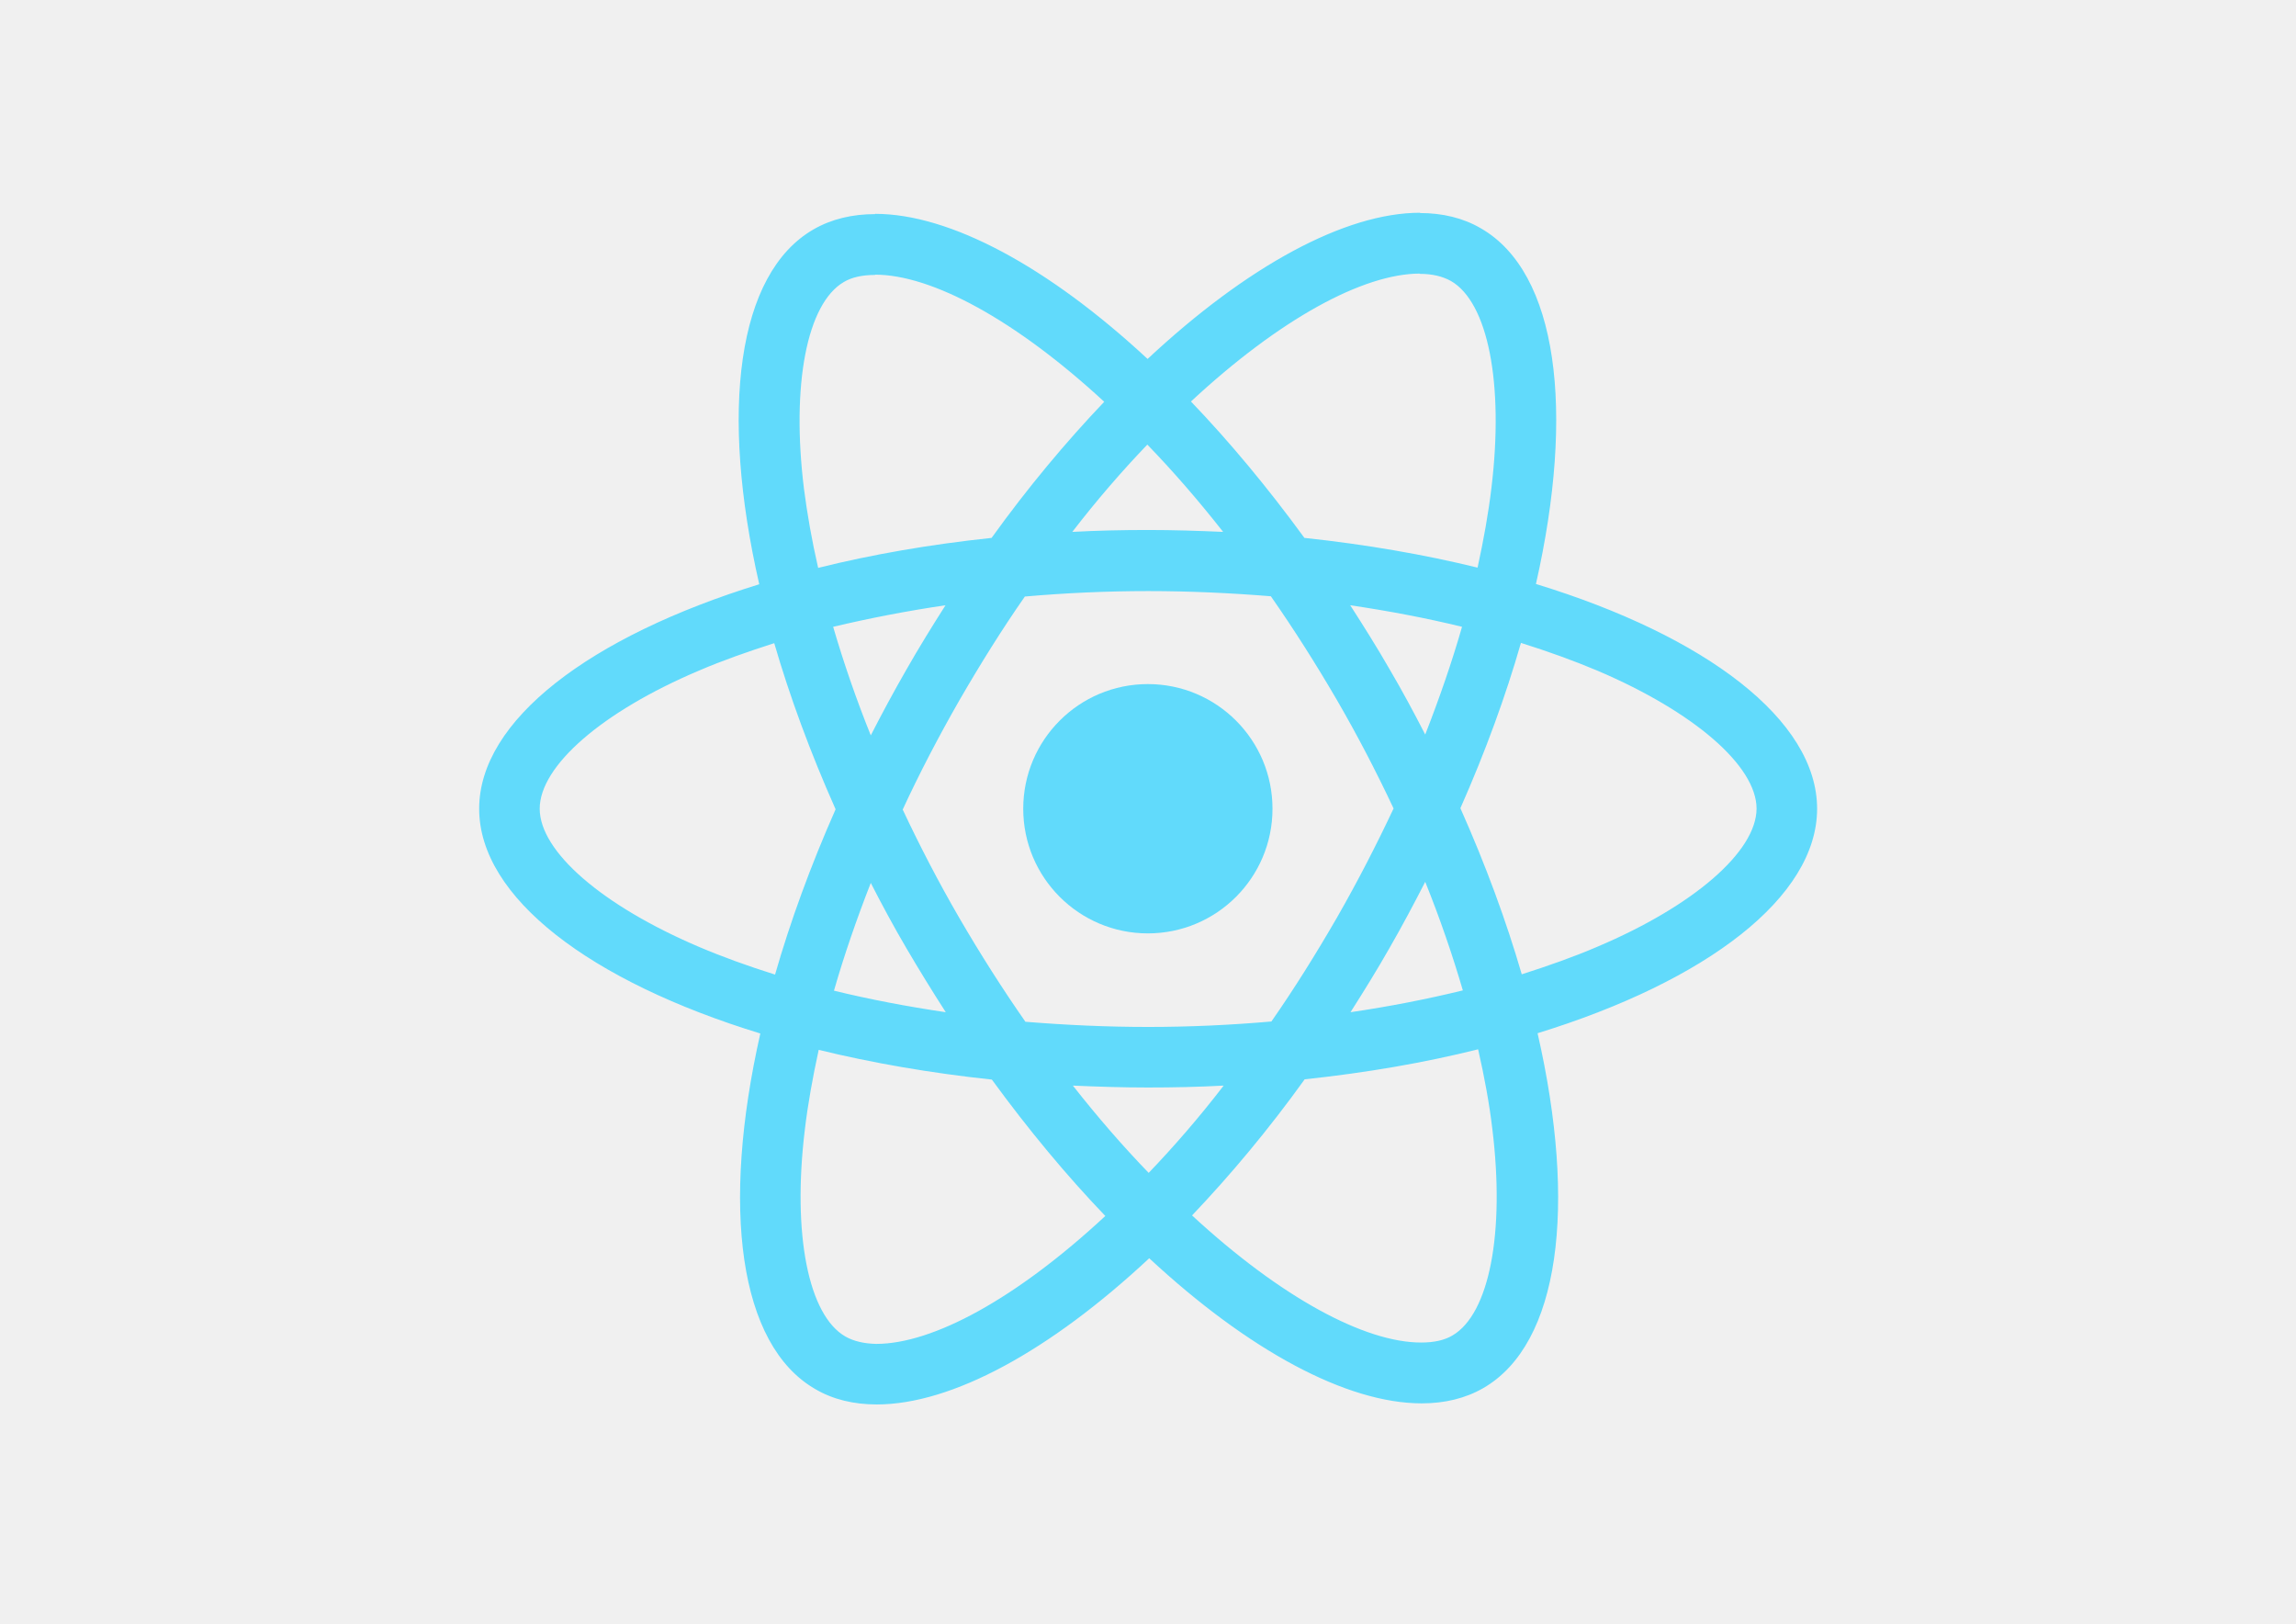
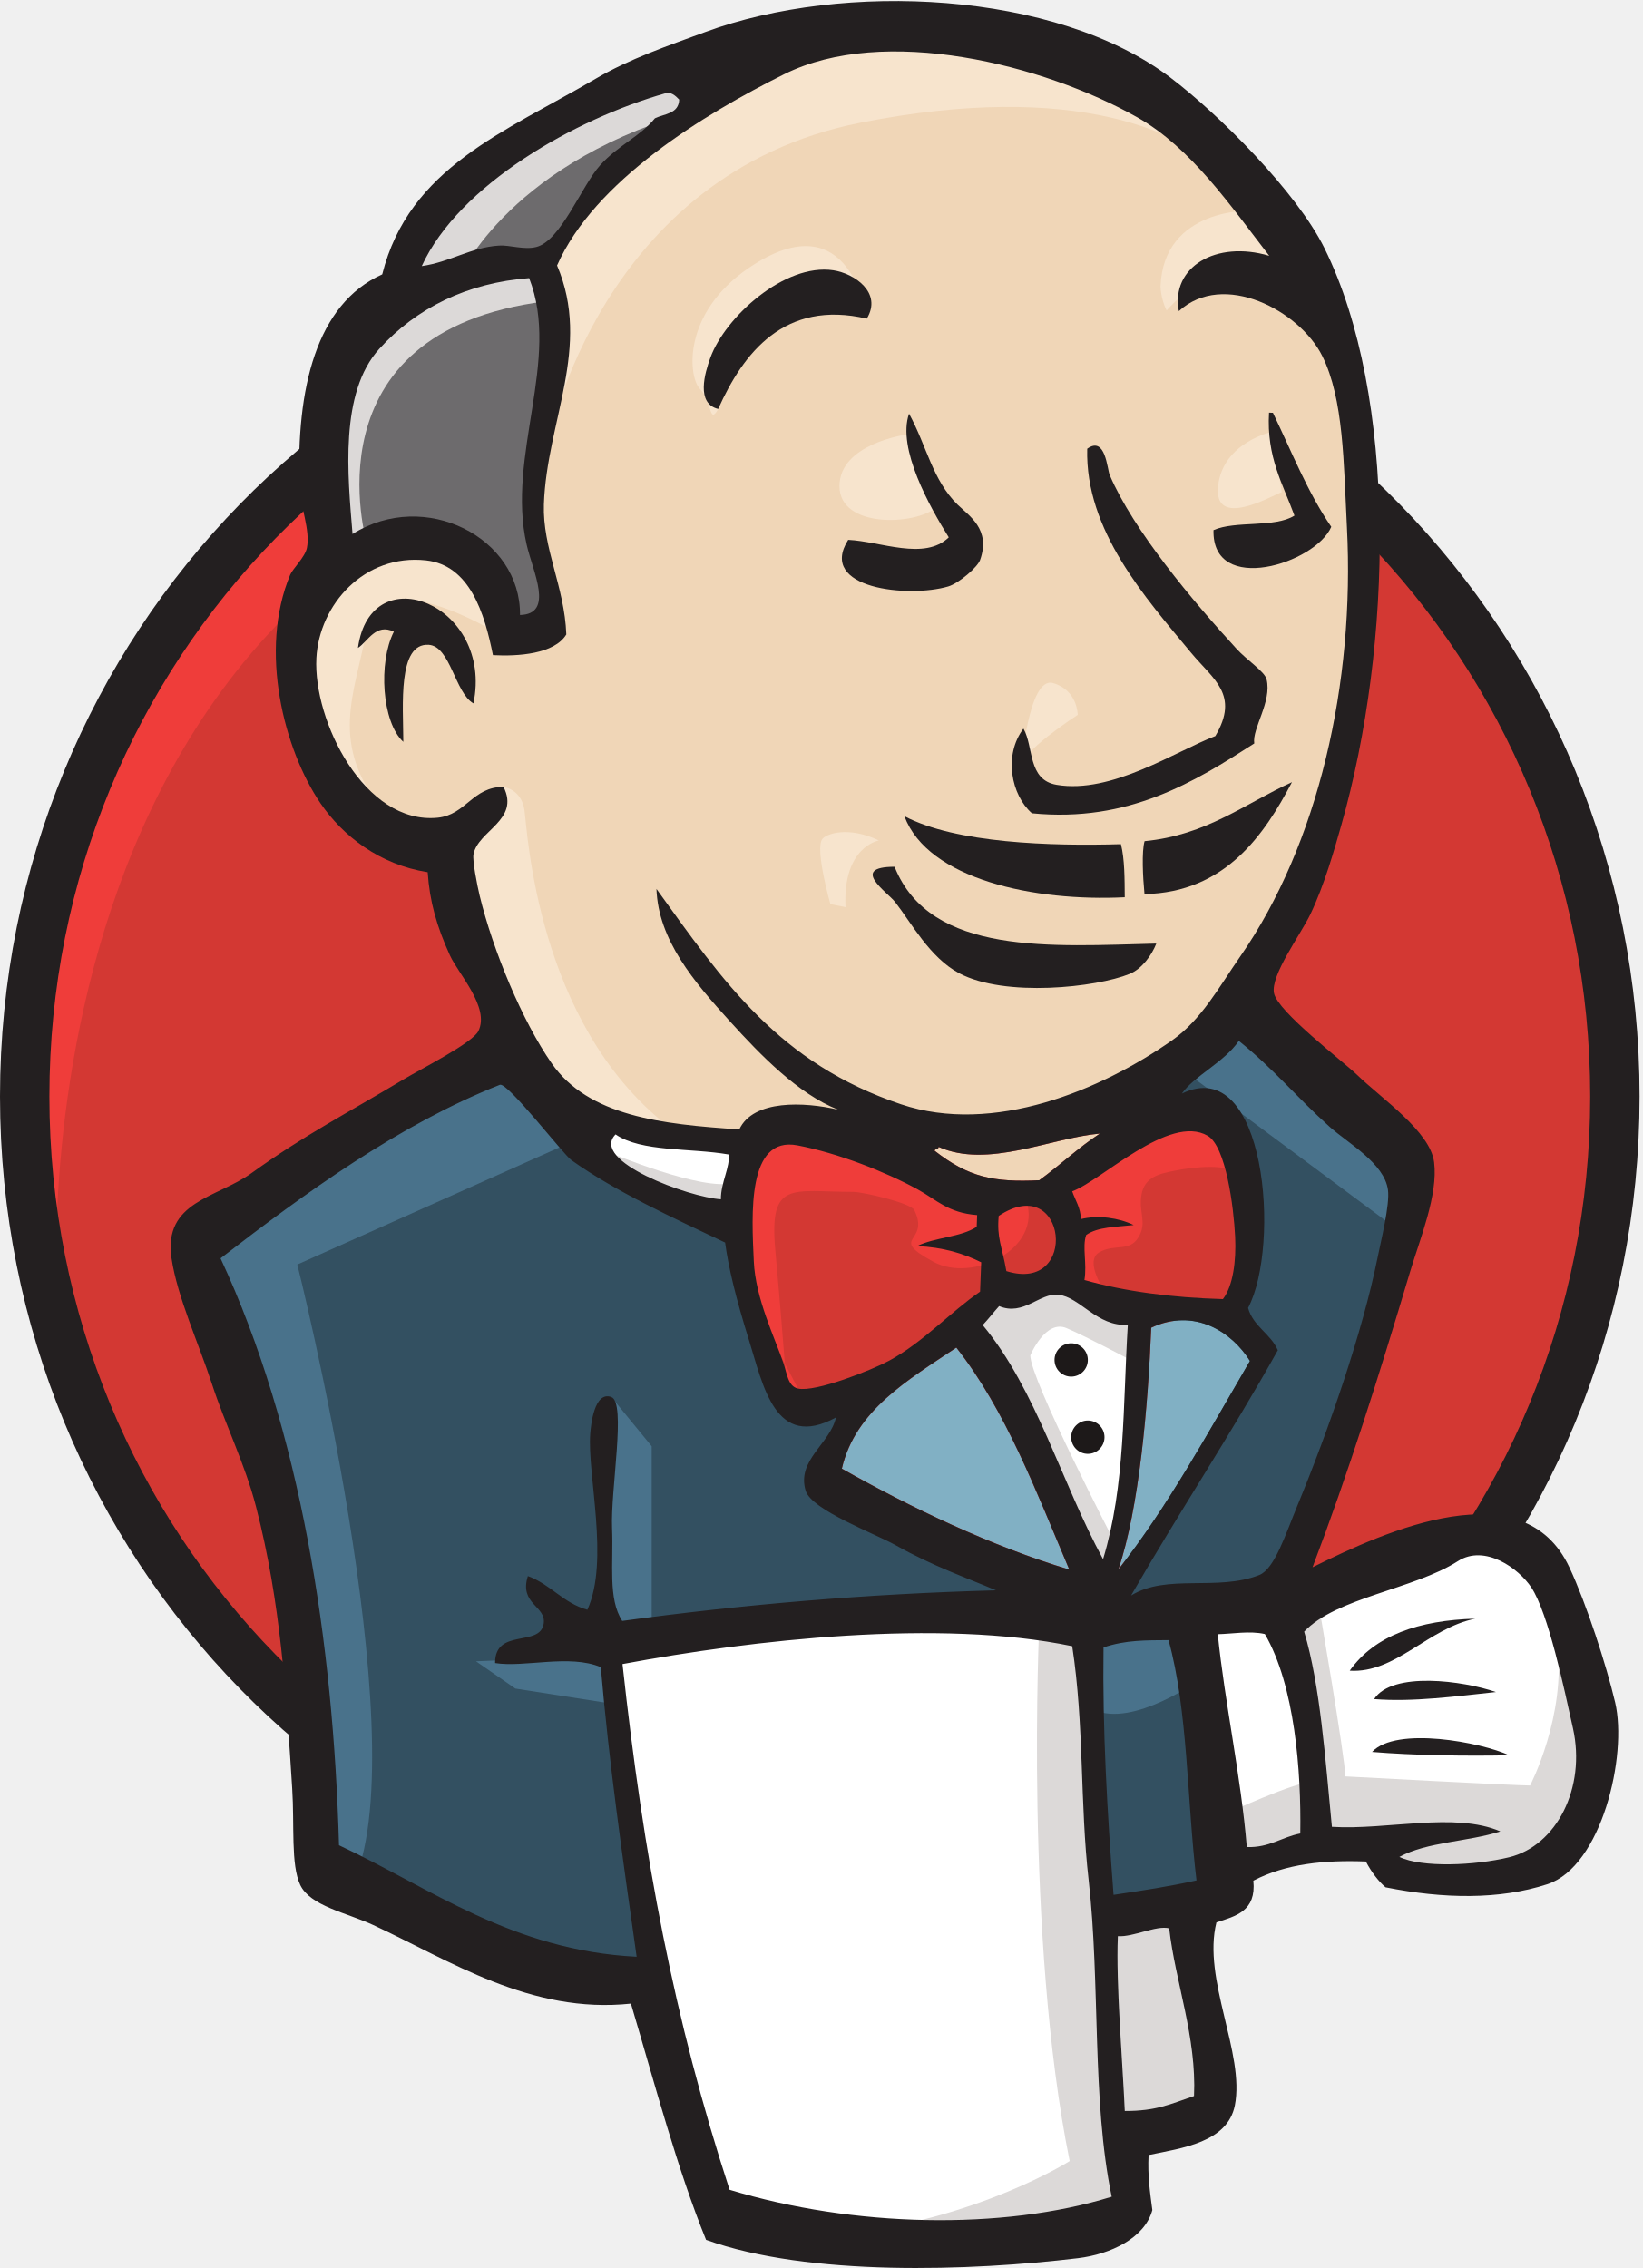
- <svg xmlns="http://www.w3.org/2000/svg" viewBox="0 0 841.9 595.3">
-   <g fill="#61DAFB">
-     <path d="M666.3 296.5c0-32.5-40.7-63.3-103.1-82.4 14.4-63.6 8-114.2-20.2-130.4-6.5-3.8-14.1-5.6-22.4-5.6v22.3c4.6 0 8.3.9 11.4 2.6 13.6 7.8 19.5 37.5 14.9 75.7-1.1 9.4-2.9 19.3-5.1 29.4-19.6-4.8-41-8.5-63.5-10.9-13.5-18.5-27.5-35.3-41.6-50 32.6-30.3 63.2-46.9 84-46.9V78c-27.5 0-63.5 19.6-99.9 53.6-36.4-33.8-72.4-53.2-99.9-53.2v22.3c20.7 0 51.4 16.5 84 46.6-14 14.7-28 31.4-41.3 49.9-22.6 2.4-44 6.1-63.6 11-2.3-10-4-19.7-5.2-29-4.7-38.2 1.1-67.9 14.6-75.8 3-1.8 6.9-2.6 11.5-2.6V78.5c-8.4 0-16 1.8-22.6 5.6-28.1 16.2-34.4 66.7-19.9 130.1-62.2 19.2-102.7 49.9-102.7 82.3 0 32.5 40.7 63.3 103.1 82.4-14.4 63.6-8 114.2 20.2 130.4 6.5 3.8 14.1 5.6 22.5 5.6 27.5 0 63.5-19.6 99.9-53.6 36.4 33.8 72.4 53.2 99.9 53.2 8.4 0 16-1.8 22.6-5.6 28.1-16.2 34.4-66.7 19.9-130.1 62-19.1 102.5-49.9 102.5-82.3zm-130.2-66.7c-3.7 12.9-8.3 26.2-13.5 39.5-4.1-8-8.4-16-13.1-24-4.6-8-9.5-15.8-14.4-23.4 14.2 2.1 27.9 4.7 41 7.9zm-45.8 106.5c-7.8 13.5-15.8 26.3-24.1 38.2-14.9 1.3-30 2-45.2 2-15.1 0-30.2-.7-45-1.9-8.3-11.9-16.4-24.6-24.2-38-7.6-13.1-14.5-26.4-20.8-39.8 6.2-13.4 13.2-26.8 20.7-39.9 7.8-13.5 15.8-26.3 24.1-38.2 14.9-1.3 30-2 45.2-2 15.1 0 30.2.7 45 1.9 8.3 11.9 16.4 24.6 24.2 38 7.6 13.1 14.5 26.4 20.8 39.8-6.3 13.4-13.2 26.8-20.7 39.9zm32.3-13c5.4 13.4 10 26.8 13.8 39.8-13.1 3.2-26.9 5.9-41.2 8 4.9-7.7 9.8-15.6 14.4-23.7 4.6-8 8.9-16.1 13-24.1zM421.2 430c-9.3-9.6-18.6-20.3-27.8-32 9 .4 18.2.7 27.5.7 9.4 0 18.7-.2 27.8-.7-9 11.7-18.3 22.4-27.5 32zm-74.4-58.9c-14.2-2.1-27.9-4.7-41-7.9 3.7-12.9 8.3-26.2 13.5-39.5 4.1 8 8.4 16 13.1 24 4.7 8 9.5 15.8 14.4 23.4zM420.7 163c9.3 9.6 18.6 20.3 27.8 32-9-.4-18.2-.7-27.5-.7-9.4 0-18.7.2-27.8.7 9-11.7 18.3-22.4 27.5-32zm-74 58.9c-4.9 7.7-9.8 15.6-14.4 23.7-4.6 8-8.9 16-13 24-5.4-13.4-10-26.8-13.8-39.8 13.1-3.1 26.9-5.8 41.2-7.9zm-90.5 125.2c-35.4-15.1-58.3-34.9-58.3-50.6 0-15.7 22.9-35.6 58.3-50.6 8.6-3.7 18-7 27.7-10.1 5.7 19.6 13.2 40 22.5 60.9-9.2 20.8-16.6 41.1-22.2 60.6-9.9-3.1-19.3-6.5-28-10.2zM310 490c-13.6-7.8-19.5-37.5-14.9-75.7 1.1-9.4 2.9-19.3 5.1-29.4 19.6 4.8 41 8.5 63.5 10.9 13.5 18.5 27.5 35.3 41.6 50-32.6 30.3-63.2 46.9-84 46.9-4.5-.1-8.3-1-11.3-2.7zm237.2-76.2c4.7 38.2-1.1 67.9-14.6 75.8-3 1.8-6.9 2.6-11.5 2.6-20.7 0-51.4-16.5-84-46.6 14-14.7 28-31.4 41.3-49.9 22.6-2.4 44-6.1 63.6-11 2.3 10.1 4.1 19.8 5.2 29.1zm38.5-66.7c-8.6 3.7-18 7-27.7 10.1-5.7-19.6-13.2-40-22.5-60.9 9.2-20.8 16.6-41.1 22.2-60.6 9.9 3.1 19.3 6.5 28.1 10.2 35.4 15.1 58.3 34.9 58.3 50.6-.1 15.7-23 35.6-58.4 50.6zM320.8 78.4z" />
-     <circle cx="420.9" cy="296.5" r="45.7" />
-     <path d="M520.5 78.1z" />
+ <svg xmlns="http://www.w3.org/2000/svg" xmlnsDc="https://purl.org/dc/elements/1.1/" xmlnsCc="https://creativecommons.org/ns#" xmlnsRdf="http://www.w3.org/1999/02/22-rdf-syntax-ns#" xmlnsSvg="http://www.w3.org/2000/svg" xmlnsSodipodi="https://sodipodi.sourceforge.net/DTD/sodipodi-0.dtd" xmlnsInkscape="https://www.inkscape.org/namespaces/inkscape" id="svg2" version="1.1" inkscapeVersion="0.48.0 r9654" width="226" height="312" xml:space="preserve" sodipodiDocname="logo.svg">
+   <defs id="defs6">
+     <clipPath clipPathUnits="userSpaceOnUse" id="clipPath18">
+       <path d="M 0,2494.84 0,0 l 1804.34,0 0,2494.84 -1804.34,0 z" id="path20" inkscapeConnector-curvature="0" />
+     </clipPath>
+   </defs>
+   <sodipodiNamedview pagecolor="#ffffff" bordercolor="#666666" borderopacity="1" objecttolerance="10" gridtolerance="10" guidetolerance="10" inkscapePageopacity="0" inkscapePageshadow="2" inkscapeWindow-width="1500" inkscapeWindow-height="844" id="namedview4" showgrid="false" inkscapeZoom="1" inkscapeCx="-65.859" inkscapeCy="172.531" inkscapeWindow-x="2189" inkscapeWindow-y="496" inkscapeWindow-maximized="0" inkscapeCurrent-layer="g10" />
+   <g id="g10" inkscapeGroupmode="layer" inkscapeLabel="ink_ext_XXXXXX" transform="matrix(1.25,0,0,-1.25,0,312)">
+     <g id="g3393">
+       <path d="m 177.718,129.264 c 0,-49.429 -39.175,-89.499 -87.5,-89.499 -48.324,0 -87.499,40.07 -87.499,89.499 0,49.43 39.175,89.501 87.499,89.501 48.325,0 87.5,-40.071 87.5,-89.501" style="fill:#d33833;fill-opacity:1;fill-rule:evenodd;stroke:none" id="path22" inkscapeConnector-curvature="0" />
+       <path d="m 6.284,107.098 c 0,0 -6.334,93.333 79.666,96 l -6,10 -46.666,-15.667 -13.334,-15.333 -11.666,-22.334 -6.667,-26 2,-17.333" style="fill:#ef3d3a;fill-opacity:1;fill-rule:nonzero;stroke:none" id="path24" inkscapeConnector-curvature="0" />
+       <path d="M 30.288,190.319 C 14.936,174.611 5.436,152.923 5.436,128.93 l 0,0 c 0,-23.988 9.5,-45.679 24.852,-61.384 l 0,0 C 45.648,51.841 66.815,42.15 90.217,42.15 l 0,0 c 23.402,0 44.571,9.691 59.929,25.396 l 0,0 c 15.351,15.705 24.853,37.396 24.853,61.384 l 0,0 c 0,23.993 -9.502,45.681 -24.853,61.389 l 0,0 c -15.358,15.702 -36.527,25.393 -59.929,25.395 l 0,0 C 66.815,215.712 45.648,206.021 30.288,190.319 l 0,0 z M 26.402,63.747 C 10.087,80.433 0,103.493 0,128.93 l 0,0 c 0,25.441 10.087,48.499 26.402,65.186 l 0,0 c 16.312,16.69 38.892,27.035 63.815,27.032 l 0,0 c 24.923,0.003 47.505,-10.342 63.814,-27.032 l 0,0 c 16.317,-16.687 26.405,-39.747 26.403,-65.186 l 0,0 c 0.002,-25.437 -10.086,-48.497 -26.403,-65.183 l 0,0 C 137.722,47.058 115.14,36.714 90.217,36.714 l 0,0 c -24.923,0 -47.503,10.344 -63.815,27.033 l 0,0" style="fill:#231f20;fill-opacity:1;fill-rule:nonzero;stroke:none" id="path26" inkscapeConnector-curvature="0" />
+       <path d="m 127.051,128.768 -13.334,-2 -18,-2 -11.667,-0.333 -11.333,0.333 -8.667,2.667 -7.667,8.333 -6,17 -1.333,3.667 -8,2.666 -4.667,7.667 -3.333,11 3.667,9.667 8.666,3 7,-3.334 3.334,-7.333 4,0.667 1.333,1.666 -1.333,7.667 -0.334,9.667 2,13.333 -0.078,7.616 6.078,9.717 10.667,7.667 18.667,8 20.666,-3 18,-13 8.334,-13.333 5.333,-9.667 1.333,-24 -4,-20.667 -7.333,-18.333 -7,-9.667" style="fill:#f0d6b7;fill-opacity:1;fill-rule:evenodd;stroke:none" id="path28" inkscapeConnector-curvature="0" />
+       <path d="m 115.717,71.102 -47.667,-2 0,-8 4,-28 -2,-2.334 -33.333,11.334 -2.334,4 -3.333,37.666 -7.666,22.667 -1.667,5.333 26.666,18.333 8.334,3.334 7.333,-9 6.333,-5.667 7.334,-2.333 3.333,-1 4,-17.333 3,-3.667 7.667,2.667 -5.334,-10.334 29,-13.666 -3.666,-2" style="fill:#335061;fill-opacity:1;fill-rule:evenodd;stroke:none" id="path30" inkscapeConnector-curvature="0" />
+       <path d="m 36.717,187.435 8.666,3 7,-3.334 3.334,-7.333 4,0.667 1,4 -2,7.666 2,18.334 -1.667,10 6,7 13,10.333 -3.667,5 -18.333,-9 -7.667,-6 -4.333,-9.333 -6.667,-9 -2,-10.667 1.334,-11.333" style="fill:#6d6b6d;fill-opacity:1;fill-rule:evenodd;stroke:none" id="path32" inkscapeConnector-curvature="0" />
+       <path d="m 50.383,218.768 c 0,0 5,12.333 25,18.333 20,6 1,4.334 1,4.334 l -21.666,-8.334 -8.334,-8.333 -3.666,-6.667 7.666,0.667" style="fill:#dcd9d8;fill-opacity:1;fill-rule:evenodd;stroke:none" id="path34" inkscapeConnector-curvature="0" />
+       <path d="m 40.383,189.768 c 0,0 -7,23.334 19.667,26.667 l -1,4 -18.333,-4.334 -5.334,-17.333 1.334,-11.333 3.666,2.333" style="fill:#dcd9d8;fill-opacity:1;fill-rule:evenodd;stroke:none" id="path36" inkscapeConnector-curvature="0" />
+       <path d="m 51.05,158.768 4.364,4.229 c 0,0 1.97,-0.229 2.303,-2.562 0.333,-2.334 1.333,-23.334 15.666,-34.668 1.307,-1.034 -10.666,1.668 -10.666,1.668 l -10.667,16.666" style="fill:#f7e4cd;fill-opacity:1;fill-rule:evenodd;stroke:none" id="path38" inkscapeConnector-curvature="0" />
+       <path d="m 112.385,165.101 c 0,0 0.777,10.104 3.498,9.327 2.721,-0.777 2.721,-3.498 2.721,-3.498 0,0 -6.608,-4.275 -6.219,-5.829" style="fill:#f7e4cd;fill-opacity:1;fill-rule:evenodd;stroke:none" id="path40" inkscapeConnector-curvature="0" />
+       <path d="m 140.05,202.101 c 0,0 -5.494,-1.16 -6,-6 -0.506,-4.841 6,-1 7,-0.667" style="fill:#f7e4cd;fill-opacity:1;fill-rule:nonzero;stroke:none" id="path42" inkscapeConnector-curvature="0" />
+       <path d="m 99.717,201.767 c 0,0 -7.334,-1 -7.334,-5.666 0,-4.667 8.334,-4.334 10.667,-2.334" style="fill:#f7e4cd;fill-opacity:1;fill-rule:nonzero;stroke:none" id="path44" inkscapeConnector-curvature="0" />
+       <path d="m 54.383,180.101 c 0,0 -12.667,7.667 -14,0.333 -1.333,-7.333 -4.334,-12.667 2,-20.333 l -4.333,1.333 -4,10.333 -1.333,10 7.666,8.001 8.667,-0.667 5,-4 0.333,-5" style="fill:#f7e4cd;fill-opacity:1;fill-rule:evenodd;stroke:none" id="path46" inkscapeConnector-curvature="0" />
+       <path d="m 60.383,201.101 c 0,0 5.667,29.333 34.334,35 23.601,4.665 35.999,-1 40.666,-6.333 0,0 -21,24.999 -41,17.333 -20,-7.667 -34.666,-21.667 -34.333,-30.666 0.568,-15.328 0.333,-15.334 0.333,-15.334" style="fill:#f7e4cd;fill-opacity:1;fill-rule:evenodd;stroke:none" id="path48" inkscapeConnector-curvature="0" />
+       <path d="m 137.717,226.435 c 0,0 -9.666,0.333 -10,-8.334 0,0 -0.001,-1.333 0.666,-2.666 0,0 7.668,8.667 12.334,4" style="fill:#f7e4cd;fill-opacity:1;fill-rule:evenodd;stroke:none" id="path50" inkscapeConnector-curvature="0" />
+       <path d="m 95.389,214.532 c 0,0 -1.664,13.303 -13.006,5.569 -7.333,-5 -6.666,-12 -5.333,-13.333 1.333,-1.334 0.971,-4.019 1.986,-2.176 1.014,1.843 0.68,7.843 4.348,9.509 3.667,1.667 9.678,3.529 12.006,0.431" style="fill:#f7e4cd;fill-opacity:1;fill-rule:evenodd;stroke:none" id="path52" inkscapeConnector-curvature="0" />
+       <path d="m 64.05,124.435 -31.333,-14 c 0,0 13,-51.667 6.333,-67.667 l -4.667,1.666 -0.333,19.667 -8.666,37.333 -3.667,10.334 32.666,21.999 9.667,-9.332" style="fill:#49728b;fill-opacity:1;fill-rule:evenodd;stroke:none" id="path54" inkscapeConnector-curvature="0" />
+       <path d="m 67.272,95.858 4.445,-5.424 0,-20 -5.334,0 c 0,0 -0.666,14 -0.666,15.667 0,1.667 0.666,7.667 0.666,7.667" style="fill:#49728b;fill-opacity:1;fill-rule:evenodd;stroke:none" id="path56" inkscapeConnector-curvature="0" />
+       <path d="m 67.383,67.434 -15,-0.666 4.334,-3 10.666,-1.667" style="fill:#49728b;fill-opacity:1;fill-rule:evenodd;stroke:none" id="path58" inkscapeConnector-curvature="0" />
+       <path d="m 118.717,70.768 12.333,0.333 3,-30.667 -12.667,-1.666 -2.666,32" style="fill:#335061;fill-opacity:1;fill-rule:evenodd;stroke:none" id="path60" inkscapeConnector-curvature="0" />
+       <path d="m 122.05,70.768 18.667,1 c 0,0 7.666,19.333 7.666,20.333 0,1 6.667,28 6.667,28 l -15,15.666 -3,2.667 -8,-8 0,-31 -7,-28.666" style="fill:#335061;fill-opacity:1;fill-rule:evenodd;stroke:none" id="path62" inkscapeConnector-curvature="0" />
+       <path d="m 130.383,73.101 -11.666,-2.333 1.666,-9.334 c 4.333,-2 11.667,3.334 11.667,3.334" style="fill:#49728b;fill-opacity:1;fill-rule:evenodd;stroke:none" id="path64" inkscapeConnector-curvature="0" />
+       <path d="m 130.717,131.434 23.333,-17.333 0.667,8 -17.667,16.333 -6.333,-7" style="fill:#49728b;fill-opacity:1;fill-rule:evenodd;stroke:none" id="path66" inkscapeConnector-curvature="0" />
+       <path d="M 78.951,5.098 72.05,33.102 68.617,53.765 68.05,69.102 l 31.235,1.663 19.433,0.003 -1.767,-35.003 3,-27 -0.333,-5 -25.333,-2 -15.334,3.333" style="fill:#ffffff;fill-opacity:1;fill-rule:evenodd;stroke:none" id="path68" inkscapeConnector-curvature="0" />
+       <path d="m 114.383,71.101 c 0,0 -1.666,-34.667 3.334,-59.333 0,0 -10,-6.334 -24.667,-8 l 28,1 3.333,2 -4,54.666 -1,11.668" style="fill:#dcd9d8;fill-opacity:1;fill-rule:evenodd;stroke:none" id="path70" inkscapeConnector-curvature="0" />
+       <path d="m 134.618,43.098 13,3.667 24.666,1.333 3.667,11.333 -6.667,19.667 -7.666,1 -10.667,-3.333 -10.234,-4.997 -5.433,0.997 -4.234,-1.664" style="fill:#ffffff;fill-opacity:1;fill-rule:evenodd;stroke:none" id="path72" inkscapeConnector-curvature="0" />
+       <path d="m 134.383,49.768 c 0,0 8.666,3.999 10,3.666 l -3.666,18.334 4.333,1.666 c 0,0 3,-17.333 3,-19.333 0,0 18.666,-1 20.333,-1 0,0 4,7.667 3,15.667 l 3.667,-10.667 0.333,-6 -5.333,-8 -6,-1.333 -10,0.333 -3.333,4.333 -11.667,-1.666 -3.667,-1.334" style="fill:#dcd9d8;fill-opacity:1;fill-rule:evenodd;stroke:none" id="path74" inkscapeConnector-curvature="0" />
+       <path d="m 121.284,73.431 -7.333,18.667 -7.667,11 c 0,0 1.666,4.667 4,4.667 2.334,0 7.667,0 7.667,0 l 7.333,-2.667 -0.666,-12.333 -3.334,-19.334" style="fill:#ffffff;fill-opacity:1;fill-rule:nonzero;stroke:none" id="path76" inkscapeConnector-curvature="0" />
+       <path d="m 122.717,79.768 c 0,0 -9.334,17.999 -9.334,20.666 0,0 1.666,4 4,3 2.334,-1 7.334,-3.666 7.334,-3.666 l 0,6.333 -11.334,2.334 -7.666,-1 13,-30.667 2.666,-0.334" style="fill:#dcd9d8;fill-opacity:1;fill-rule:evenodd;stroke:none" id="path78" inkscapeConnector-curvature="0" />
+       <path d="m 81.951,123.764 -9.234,1.004 -8.667,2.667 0,-3 4.235,-4.67 13.333,-6" style="fill:#ffffff;fill-opacity:1;fill-rule:nonzero;stroke:none" id="path80" inkscapeConnector-curvature="0" />
+       <path d="m 67.051,122.765 c 0,0 10.334,-4.334 13.667,-3.334 l 0.332,-3.996 -9.332,1.996 -5.667,4 1,1.334" style="fill:#dcd9d8;fill-opacity:1;fill-rule:evenodd;stroke:none" id="path82" inkscapeConnector-curvature="0" />
+       <path d="m 134.582,106.63 c -5.656,0.166 -10.766,0.838 -15.24,2.1 0.304,1.834 -0.265,3.634 0.192,4.955 1.247,0.898 3.337,0.884 5.222,1.095 -1.63,0.801 -3.92,1.118 -5.801,0.655 -0.044,1.273 -0.615,2.062 -0.961,3.058 3.18,1.135 10.687,8.576 14.91,6.112 2.012,-1.172 2.867,-7.866 3.023,-11.121 0.13,-2.7 -0.245,-5.424 -1.345,-6.854" style="fill:#d33833;fill-opacity:1;fill-rule:evenodd;stroke:none" id="path84" inkscapeConnector-curvature="0" />
+       <path d="m 134.582,106.63 c -5.656,0.166 -10.766,0.838 -15.24,2.1 0.304,1.834 -0.265,3.634 0.192,4.955 1.247,0.898 3.337,0.884 5.222,1.095 -1.63,0.801 -3.92,1.118 -5.801,0.655 -0.044,1.273 -0.615,2.062 -0.961,3.058 3.18,1.135 10.687,8.576 14.91,6.112 2.012,-1.172 2.867,-7.866 3.023,-11.121 0.13,-2.7 -0.245,-5.424 -1.345,-6.854 z" style="fill:none;stroke:#d33833;stroke-width:2;stroke-linecap:butt;stroke-linejoin:miter;stroke-miterlimit:4;stroke-opacity:1;stroke-dasharray:none" id="path86" inkscapeConnector-curvature="0" />
+       <path d="m 107.535,115.876 c -0.015,-0.428 -0.033,-0.859 -0.05,-1.291 -1.766,-1.16 -4.617,-1.146 -6.555,-2.121 2.857,-0.125 5.106,-0.813 7.052,-1.783 -0.043,-1.078 -0.084,-2.155 -0.126,-3.233 -3.237,-2.216 -6.194,-5.516 -10.005,-7.594 -1.802,-0.983 -8.126,-3.512 -10.043,-3.065 -1.085,0.252 -1.182,1.598 -1.616,2.867 -0.924,2.717 -3.051,7.042 -3.236,11.132 -0.236,5.166 -0.758,13.824 4.809,12.76 4.491,-0.857 9.715,-2.926 13.193,-4.826 2.125,-1.162 3.354,-2.598 6.578,-2.846" style="fill:#d33833;fill-opacity:1;fill-rule:evenodd;stroke:none" id="path88" inkscapeConnector-curvature="0" />
+       <path d="m 107.535,115.876 c -0.015,-0.428 -0.033,-0.859 -0.05,-1.291 -1.766,-1.16 -4.617,-1.146 -6.555,-2.121 2.857,-0.125 5.106,-0.813 7.052,-1.783 -0.043,-1.078 -0.084,-2.155 -0.126,-3.233 -3.237,-2.216 -6.194,-5.516 -10.005,-7.594 -1.802,-0.983 -8.126,-3.512 -10.043,-3.065 -1.085,0.252 -1.182,1.598 -1.616,2.867 -0.924,2.717 -3.051,7.042 -3.236,11.132 -0.236,5.166 -0.758,13.824 4.809,12.76 4.491,-0.857 9.715,-2.926 13.193,-4.826 2.125,-1.162 3.354,-2.598 6.578,-2.846 z" style="fill:none;stroke:#d33833;stroke-width:2;stroke-linecap:butt;stroke-linejoin:miter;stroke-miterlimit:4;stroke-opacity:1;stroke-dasharray:none" id="path90" inkscapeConnector-curvature="0" />
+       <path d="m 110.75,109.712 c -0.494,2.814 -1.065,3.617 -0.844,6.072 7.505,5.004 8.914,-8.595 0.844,-6.072" style="fill:#d33833;fill-opacity:1;fill-rule:evenodd;stroke:none" id="path92" inkscapeConnector-curvature="0" />
+       <path d="m 110.75,109.712 c -0.494,2.814 -1.065,3.617 -0.844,6.072 7.505,5.004 8.914,-8.595 0.844,-6.072 z" style="fill:none;stroke:#d33833;stroke-width:2;stroke-linecap:butt;stroke-linejoin:miter;stroke-miterlimit:4;stroke-opacity:1;stroke-dasharray:none" id="path94" inkscapeConnector-curvature="0" />
+       <path d="m 121.617,107.431 c 0,0 -2.334,3.334 -0.667,4.334 1.667,1 3.334,-0.001 4.334,1.666 1,1.667 0,2.667 0.333,4.667 0.333,2 2.001,2.334 3.667,2.667 1.666,0.333 6.334,1 7,-0.667 l -2,6 -4,1.333 -12.667,-7.333 -0.667,-3.667 0,-7.333" style="fill:#ef3d3a;fill-opacity:1;fill-rule:evenodd;stroke:none" id="path96" inkscapeConnector-curvature="0" />
+       <path d="m 86.617,96.431 c -0.4,5.202 -0.824,10.397 -1.296,15.594 -0.706,7.76 1.864,6.406 8.591,6.406 1.027,0 6.326,-1.225 6.705,-2 1.818,-3.713 -3.04,-2.888 2.094,-5.688 4.334,-2.363 11.99,1.435 10.239,6.688 -0.98,1.168 -5.106,0.364 -6.585,1.131 -2.604,1.35 -5.208,2.7 -7.812,4.05 -3.313,1.719 -10.971,4.225 -14.503,1.823 -8.95,-6.087 0.565,-21.296 3.758,-27.646" style="fill:#ef3d3a;fill-opacity:1;fill-rule:evenodd;stroke:none" id="path98" inkscapeConnector-curvature="0" />
+       <path d="m 95.389,214.532 c -9.085,2.116 -13.6,-3.802 -16.354,-9.94 -2.459,0.596 -1.48,3.94 -0.859,5.644 1.626,4.472 8.18,10.425 13.534,9.618 2.304,-0.347 5.423,-2.454 3.679,-5.322" style="fill:#231f20;fill-opacity:1;fill-rule:evenodd;stroke:none" id="path100" inkscapeConnector-curvature="0" />
+       <path d="m 139.655,204.186 c 0.143,-0.006 0.288,-0.011 0.431,-0.017 2.053,-4.265 3.83,-8.783 6.42,-12.548 -1.735,-4.041 -13.138,-7.617 -12.962,-0.361 2.466,1.078 6.723,0.22 8.909,1.597 -1.264,3.469 -3.088,6.422 -2.798,11.329" style="fill:#231f20;fill-opacity:1;fill-rule:evenodd;stroke:none" id="path102" inkscapeConnector-curvature="0" />
+       <path d="m 100.04,204.075 c 1.948,-3.571 2.582,-7.323 5.351,-10.022 1.247,-1.215 3.672,-2.696 2.47,-6.075 -0.281,-0.797 -2.334,-2.574 -3.519,-2.923 -4.329,-1.278 -14.416,-0.264 -11,5.133 3.58,-0.167 8.392,-2.325 11.068,0.274 -2.055,3.285 -5.719,9.784 -4.37,13.613" style="fill:#231f20;fill-opacity:1;fill-rule:evenodd;stroke:none" id="path104" inkscapeConnector-curvature="0" />
+       <path d="m 138.03,167.781 c -6.518,-4.187 -13.786,-8.74 -24.466,-7.684 -2.282,1.984 -3.152,6.399 -0.935,9.315 1.154,-1.984 0.429,-5.633 3.645,-6.182 6.06,-1.037 13.113,3.707 17.472,5.365 2.703,4.557 -0.233,6.233 -2.668,9.166 -4.985,6.009 -11.672,13.457 -11.429,22.453 2.015,1.461 2.189,-2.23 2.478,-2.902 2.603,-6.092 9.154,-13.883 13.935,-19.097 1.174,-1.284 3.107,-2.516 3.322,-3.365 0.62,-2.469 -1.613,-5.427 -1.354,-7.069" style="fill:#231f20;fill-opacity:1;fill-rule:evenodd;stroke:none" id="path106" inkscapeConnector-curvature="0" />
+       <path d="m 52.102,172.189 c -2.043,1.166 -2.529,6.302 -4.928,6.448 -3.428,0.208 -2.803,-6.663 -2.789,-10.681 -2.359,2.142 -2.774,8.737 -1.041,12.124 -1.975,0.97 -2.857,-1.07 -3.953,-1.789 1.408,10.23 14.965,4.745 12.711,-6.102" style="fill:#231f20;fill-opacity:1;fill-rule:evenodd;stroke:none" id="path108" inkscapeConnector-curvature="0" />
+       <path d="m 142.18,163.521 c -3.034,-5.775 -7.326,-12.135 -16.229,-12.32 -0.181,1.865 -0.32,4.703 0.01,5.826 6.806,0.654 11.008,4.118 16.219,6.494" style="fill:#231f20;fill-opacity:1;fill-rule:evenodd;stroke:none" id="path110" inkscapeConnector-curvature="0" />
+       <path d="m 99.527,159.777 c 5.678,-2.986 16.114,-3.307 23.832,-3.081 0.414,-1.691 0.404,-3.78 0.42,-5.842 -9.921,-0.495 -21.651,1.96 -24.252,8.923" style="fill:#231f20;fill-opacity:1;fill-rule:evenodd;stroke:none" id="path112" inkscapeConnector-curvature="0" />
+       <path d="m 98.447,154.209 c 3.927,-9.859 17.423,-8.724 28.804,-8.452 -0.501,-1.28 -1.587,-2.792 -2.937,-3.339 -3.647,-1.484 -13.706,-2.61 -18.769,0.079 -3.211,1.707 -5.274,5.564 -7.033,7.825 -0.85,1.092 -5.08,3.881 -0.064,3.887" style="fill:#231f20;fill-opacity:1;fill-rule:evenodd;stroke:none" id="path114" inkscapeConnector-curvature="0" />
+       <path d="m 137.556,99.826 c -4.608,-7.892 -9.017,-15.998 -14.484,-22.959 2.292,6.739 3.273,18.018 3.619,26.617 4.795,2.244 8.901,-0.505 10.865,-3.658" style="fill:#81b0c4;fill-opacity:1;fill-rule:evenodd;stroke:none" id="path116" inkscapeConnector-curvature="0" />
+       <path d="m 162.352,71.461 c -5.159,-1.033 -8.784,-6.047 -13.817,-5.725 2.766,3.899 7.613,5.543 13.817,5.725" style="fill:#231f20;fill-opacity:1;fill-rule:evenodd;stroke:none" id="path118" inkscapeConnector-curvature="0" />
+       <path d="m 164.628,63.387 c -4.205,-0.444 -9.144,-1.125 -13.409,-0.774 2.019,3.084 9.798,2.02 13.409,0.774" style="fill:#231f20;fill-opacity:1;fill-rule:evenodd;stroke:none" id="path120" inkscapeConnector-curvature="0" />
+       <path d="m 166.085,56.426 c -4.726,-0.102 -10.6,-0.008 -15.092,0.369 2.657,2.854 12.027,1.059 15.092,-0.369" style="fill:#231f20;fill-opacity:1;fill-rule:evenodd;stroke:none" id="path122" inkscapeConnector-curvature="0" />
+       <path d="m 128.664,37.377 c 0.678,-5.935 3.031,-11.949 2.736,-18.449 -2.613,-0.881 -4.114,-1.652 -7.615,-1.647 -0.247,5.524 -0.986,13.969 -0.765,19.235 1.722,-0.114 4.261,1.23 5.644,0.861" style="fill:#dcd9d8;fill-opacity:1;fill-rule:evenodd;stroke:none" id="path124" inkscapeConnector-curvature="0" />
+       <path d="m 121.045,124.849 c -2.373,-1.549 -4.394,-3.483 -6.673,-5.137 -5.054,-0.25 -7.812,0.35 -11.525,3.252 0.061,0.233 0.434,0.129 0.448,0.415 5.41,-2.411 12.287,0.982 17.75,1.47" style="fill:#f0d6b7;fill-opacity:1;fill-rule:evenodd;stroke:none" id="path126" inkscapeConnector-curvature="0" />
+       <path d="m 92.644,87.971 c 1.486,6.441 7.311,9.777 12.6,13.324 5.459,-6.928 8.779,-15.838 12.435,-24.436 -8.638,2.604 -17.464,6.829 -25.035,11.112" style="fill:#81b0c4;fill-opacity:1;fill-rule:evenodd;stroke:none" id="path128" inkscapeConnector-curvature="0" />
+       <path d="m 123.02,36.516 c -0.221,-5.266 0.518,-13.711 0.765,-19.235 3.501,-0.005 5.002,0.766 7.615,1.647 0.295,6.5 -2.058,12.514 -2.736,18.449 -1.383,0.369 -3.922,-0.975 -5.644,-0.861 z M 68.506,66.465 C 70.814,45.242 74.158,27.401 80.291,8.608 93.902,4.475 110.311,4.115 122.342,7.844 120.133,18.451 121.098,31.365 119.807,42.684 c -0.973,8.508 -0.477,17.068 -1.811,25.748 -14.578,3.033 -35.184,0.709 -49.49,-1.967 z m 52.937,1.834 c -0.123,-9.115 0.408,-18.106 1.104,-27.232 3.5,0.525 5.875,0.876 9.127,1.589 -1.056,8.786 -0.926,18.672 -3.077,26.444 -2.486,-0.024 -4.675,0.029 -7.154,-0.801 z m 17.755,1.469 c -1.661,0.381 -3.595,0.015 -5.182,-0.016 0.746,-7.43 2.556,-15.629 3.193,-23.428 2.497,-0.078 3.831,1.1 5.885,1.496 0.11,6.846 -0.598,16.278 -3.896,21.948 z m 26.884,-24.563 c 5.205,1.264 8.478,7.639 7.022,14.186 -0.977,4.4 -2.717,12.685 -4.579,15.5 -1.376,2.082 -5.107,4.808 -8.086,2.9 -4.846,-3.103 -13.383,-4.004 -16.917,-7.76 1.772,-5.9 2.322,-14.004 3.053,-21.48 6.054,-0.377 13.503,1.666 18.538,-0.502 -3.515,-1.139 -8.076,-1.148 -11.113,-2.807 2.482,-1.199 8.293,-0.957 12.082,-0.037 z M 117.679,76.859 c -3.656,8.598 -6.976,17.508 -12.435,24.436 C 99.955,97.748 94.131,94.412 92.644,87.971 100.215,83.688 109.041,79.463 117.679,76.859 z m 9.012,26.625 c -0.346,-8.599 -1.327,-19.878 -3.619,-26.617 5.467,6.961 9.876,15.067 14.484,22.959 -1.964,3.153 -6.07,5.902 -10.865,3.658 z m -10.216,3.63 c -2.071,0.223 -3.829,-2.381 -6.522,-1.255 -0.617,-0.682 -1.178,-1.421 -1.807,-2.087 5.948,-7.168 8.651,-17.338 13.245,-25.762 2.465,8.092 2.181,16.957 2.724,25.789 -3.387,-0.215 -5.266,3.063 -7.64,3.315 z m -6.569,8.67 c -0.221,-2.455 0.35,-3.258 0.844,-6.072 8.07,-2.523 6.661,11.076 -0.844,6.072 z m -8.949,2.938 c -3.477,1.9 -8.701,3.969 -13.193,4.826 -5.567,1.065 -5.046,-7.594 -4.809,-12.76 0.185,-4.09 2.312,-8.415 3.236,-11.132 0.434,-1.269 0.531,-2.615 1.616,-2.867 1.917,-0.447 8.241,2.082 10.043,3.065 3.811,2.078 6.768,5.378 10.005,7.594 0.042,1.078 0.083,2.155 0.126,3.233 -1.946,0.97 -4.195,1.658 -7.052,1.783 1.938,0.975 4.789,0.961 6.555,2.121 0.017,0.432 0.035,0.863 0.05,1.291 -3.224,0.248 -4.453,1.684 -6.578,2.846 z m -33.214,6.033 c -2.886,-2.93 8.095,-6.924 11.591,-7.139 -0.019,1.854 1.057,3.602 0.84,4.932 -4.152,0.729 -9.609,0.248 -12.43,2.207 z m 35.552,-1.376 c -0.014,-0.286 -0.387,-0.182 -0.448,-0.415 3.713,-2.902 6.471,-3.502 11.525,-3.252 2.279,1.654 4.3,3.588 6.673,5.137 -5.463,-0.488 -12.34,-3.881 -17.75,-1.47 z m 32.632,-9.895 c -0.156,3.255 -1.011,9.949 -3.023,11.121 -4.223,2.465 -11.73,-4.977 -14.91,-6.112 0.346,-0.996 0.917,-1.785 0.961,-3.058 1.881,0.463 4.171,0.146 5.801,-0.655 -1.885,-0.211 -3.975,-0.197 -5.222,-1.095 -0.457,-1.321 0.112,-3.121 -0.192,-4.955 4.474,-1.262 9.584,-1.934 15.24,-2.1 1.1,1.43 1.475,4.154 1.345,6.854 z m -73.042,8.437 c -0.906,0.646 -7.037,8.623 -7.877,8.292 C 43.914,125.838 33.541,118.273 24.271,111.118 33.109,92.154 36.677,68.92 37.307,46.526 47.432,41.791 56.324,34.965 70.062,34.252 68.473,45.5 67.022,55.535 66.119,66.125 c -3.452,1.455 -8.404,-0.066 -11.635,0.451 -0.027,3.893 4.934,1.705 5.347,4.323 0.311,1.98 -2.73,2.13 -1.739,5.248 2.525,-0.918 3.852,-2.946 6.545,-3.707 2.461,5.384 -0.034,14.91 0.32,19.41 0.067,0.845 0.422,4.681 2.314,4.008 1.675,-0.596 -0.096,-10.202 0.088,-14.461 0.167,-3.924 -0.474,-7.721 1.115,-10.184 13.275,1.807 26.766,2.975 41.129,3.369 -3.16,1.356 -6.914,2.639 -11.03,4.959 -2.231,1.258 -9.264,3.875 -9.908,5.994 -1.027,3.377 2.695,5.176 3.332,8.071 -6.701,-3.655 -8.008,3.503 -9.594,8.574 -1.436,4.593 -2.254,8.024 -2.606,10.673 -5.773,2.752 -11.944,5.539 -16.913,9.068 z m 67.179,7.327 c 9.243,4.482 10.909,-16.751 7.286,-23.591 0.56,-2.04 2.486,-2.821 3.272,-4.655 -5.158,-9.24 -10.887,-17.865 -16.15,-26.996 3.915,2.437 9.507,0.436 14.114,2.26 1.684,0.666 2.903,4.521 4.178,7.605 3.507,8.485 7.189,19.182 8.827,27.279 0.37,1.845 1.378,5.865 1.152,7.507 -0.403,2.94 -4.392,5.12 -6.421,6.938 -3.738,3.358 -6.092,6.313 -9.991,9.453 -1.581,-2.334 -4.974,-3.902 -6.267,-5.8 z m -88.318,81.968 c -4.404,-4.846 -3.482,-13.926 -2.949,-20.386 7.961,5.008 18.527,-0.396 18.428,-8.914 3.801,0.101 1.42,4.747 0.732,7.74 -2.247,9.776 3.785,20.397 0.274,29.337 -6.818,-0.517 -12.42,-3.302 -16.484,-7.777 z m 31.514,28.126 c -9.971,-2.826 -22.749,-10.071 -26.846,-19.028 3.173,0.461 5.375,2.061 8.505,2.259 1.183,0.077 2.732,-0.496 4.092,-0.158 2.709,0.672 4.995,6.746 7.039,9.006 1.992,2.207 4.387,3.15 6.025,5.162 1.053,0.508 2.609,0.473 2.669,2.054 -0.456,0.488 -0.937,0.86 -1.484,0.705 z m 51.903,-2.658 c -10.349,5.839 -27.866,10.231 -38.875,4.743 -8.883,-4.429 -20.89,-11.757 -24.984,-21.043 3.824,-8.961 -1.133,-17.172 -1.449,-26.27 -0.168,-4.841 2.279,-9.067 2.467,-14.337 -1.309,-2.159 -5.307,-2.425 -8.074,-2.277 -0.932,4.662 -2.562,9.902 -7.363,10.428 -6.793,0.743 -11.76,-4.879 -12.068,-10.754 -0.365,-6.909 5.307,-18.36 13.346,-17.565 3.106,0.307 3.868,3.42 7.252,3.388 1.834,-3.659 -2.829,-4.808 -3.309,-7.425 -0.125,-0.676 0.387,-3.318 0.684,-4.557 1.46,-6.033 4.715,-13.841 7.919,-18.434 4.066,-5.826 12.056,-6.704 20.65,-7.275 1.535,3.307 7.19,3.035 10.875,2.17 -4.416,1.749 -8.521,5.989 -11.924,9.742 -3.908,4.306 -7.867,8.925 -8.067,14.553 7.386,-10.246 13.487,-19.194 26.917,-23.701 10.162,-3.408 22.03,1.562 29.838,7.045 3.24,2.279 5.174,5.895 7.477,9.205 8.617,12.395 12.638,30.087 11.754,47.235 -0.364,7.072 -0.348,14.12 -2.721,18.878 -2.48,4.975 -10.868,9.426 -15.778,4.926 -0.91,4.838 4.083,7.83 9.948,6.089 -4.182,5.397 -8.571,11.882 -14.515,15.236 z M 144.444,77.117 c 8.087,4.02 23.197,10.821 28.267,-0.015 1.871,-3.994 4.066,-10.746 5.035,-14.869 1.369,-5.817 -1.484,-18.043 -7.463,-19.995 -5.281,-1.724 -11.443,-1.619 -17.804,-0.341 -0.749,0.623 -1.583,1.709 -2.166,2.841 -4.542,0.176 -8.795,-0.244 -12.383,-2.111 0.34,-3.359 -1.932,-3.898 -4.062,-4.59 -1.579,-6.261 3.159,-14.437 2.025,-20.146 -0.809,-4.067 -5.813,-4.696 -9.491,-5.457 -0.12,-2.26 0.161,-4.147 0.412,-6.059 -0.841,-3.099 -4.613,-4.863 -8.187,-5.295 -11.759,-1.414 -29.613,-2.049 -40.924,2.018 -3.156,7.742 -5.643,17.158 -8.271,25.998 -11.031,-1.178 -19.953,4.76 -28.364,8.65 -2.912,1.35 -6.941,2.094 -8.028,4.412 -1.055,2.244 -0.623,6.545 -0.885,10.608 -0.666,10.377 -1.236,20.386 -3.977,31.011 -1.23,4.768 -3.375,8.975 -4.871,13.569 -1.383,4.258 -3.799,9.52 -4.429,13.766 -0.934,6.293 4.991,6.643 8.78,9.37 5.857,4.217 10.455,6.549 16.799,10.355 1.879,1.127 7.545,3.98 8.19,5.294 1.281,2.605 -2.199,6.278 -3.13,8.32 -1.472,3.229 -2.24,5.972 -2.45,9.158 -5.322,0.841 -9.355,4.008 -11.792,7.579 -4.031,5.91 -6.826,16.844 -3.339,25.161 0.274,0.655 1.637,1.943 1.839,2.949 0.397,1.981 -0.747,4.615 -0.818,6.722 -0.366,10.81 1.829,20.124 9.106,23.384 2.954,11.769 13.528,15.682 23.49,21.531 3.724,2.186 7.829,3.583 12.068,5.143 15.208,5.597 38.542,4.543 51.164,-5.003 5.352,-4.048 13.907,-12.595 16.967,-18.783 8.082,-16.337 7.508,-43.64 1.855,-63.513 -0.76,-2.668 -1.862,-6.59 -3.401,-9.795 -1.073,-2.238 -4.408,-6.716 -4.003,-8.692 0.417,-2.043 7.604,-7.5 9.145,-8.986 2.775,-2.677 8.047,-6.23 8.474,-9.608 0.459,-3.595 -1.584,-8.513 -2.619,-11.982 -3.46,-11.577 -6.836,-22.278 -10.759,-32.599" style="fill:#231f20;fill-opacity:1;fill-rule:evenodd;stroke:none" id="path130" inkscapeConnector-curvature="0" />
+       <path d="m 90.491,157.255 c 0.439,0.584 2.851,1.471 6.226,-0.154 0,0 -4,-0.667 -3.667,-7.336 l -1.667,0.334 c 0,0 -1.723,6.047 -0.892,7.156" style="fill:#f7e4cd;fill-opacity:1;fill-rule:evenodd;stroke:none" id="path132" inkscapeConnector-curvature="0" />
+       <path d="m 119.717,99.934 c 0,-1.012 -0.821,-1.833 -1.834,-1.833 -1.012,0 -1.833,0.821 -1.833,1.833 0,1.012 0.821,1.834 1.833,1.834 1.013,0 1.834,-0.822 1.834,-1.834" style="fill:#1d1919;fill-opacity:1;fill-rule:evenodd;stroke:none" id="path134" inkscapeConnector-curvature="0" />
+       <path d="m 121.55,91.434 c 0,-1.012 -0.821,-1.833 -1.834,-1.833 -1.012,0 -1.833,0.821 -1.833,1.833 0,1.012 0.821,1.834 1.833,1.834 1.013,0 1.834,-0.822 1.834,-1.834" style="fill:#1d1919;fill-opacity:1;fill-rule:evenodd;stroke:none" id="path136" inkscapeConnector-curvature="0" />
+     </g>
  </g>
</svg>
